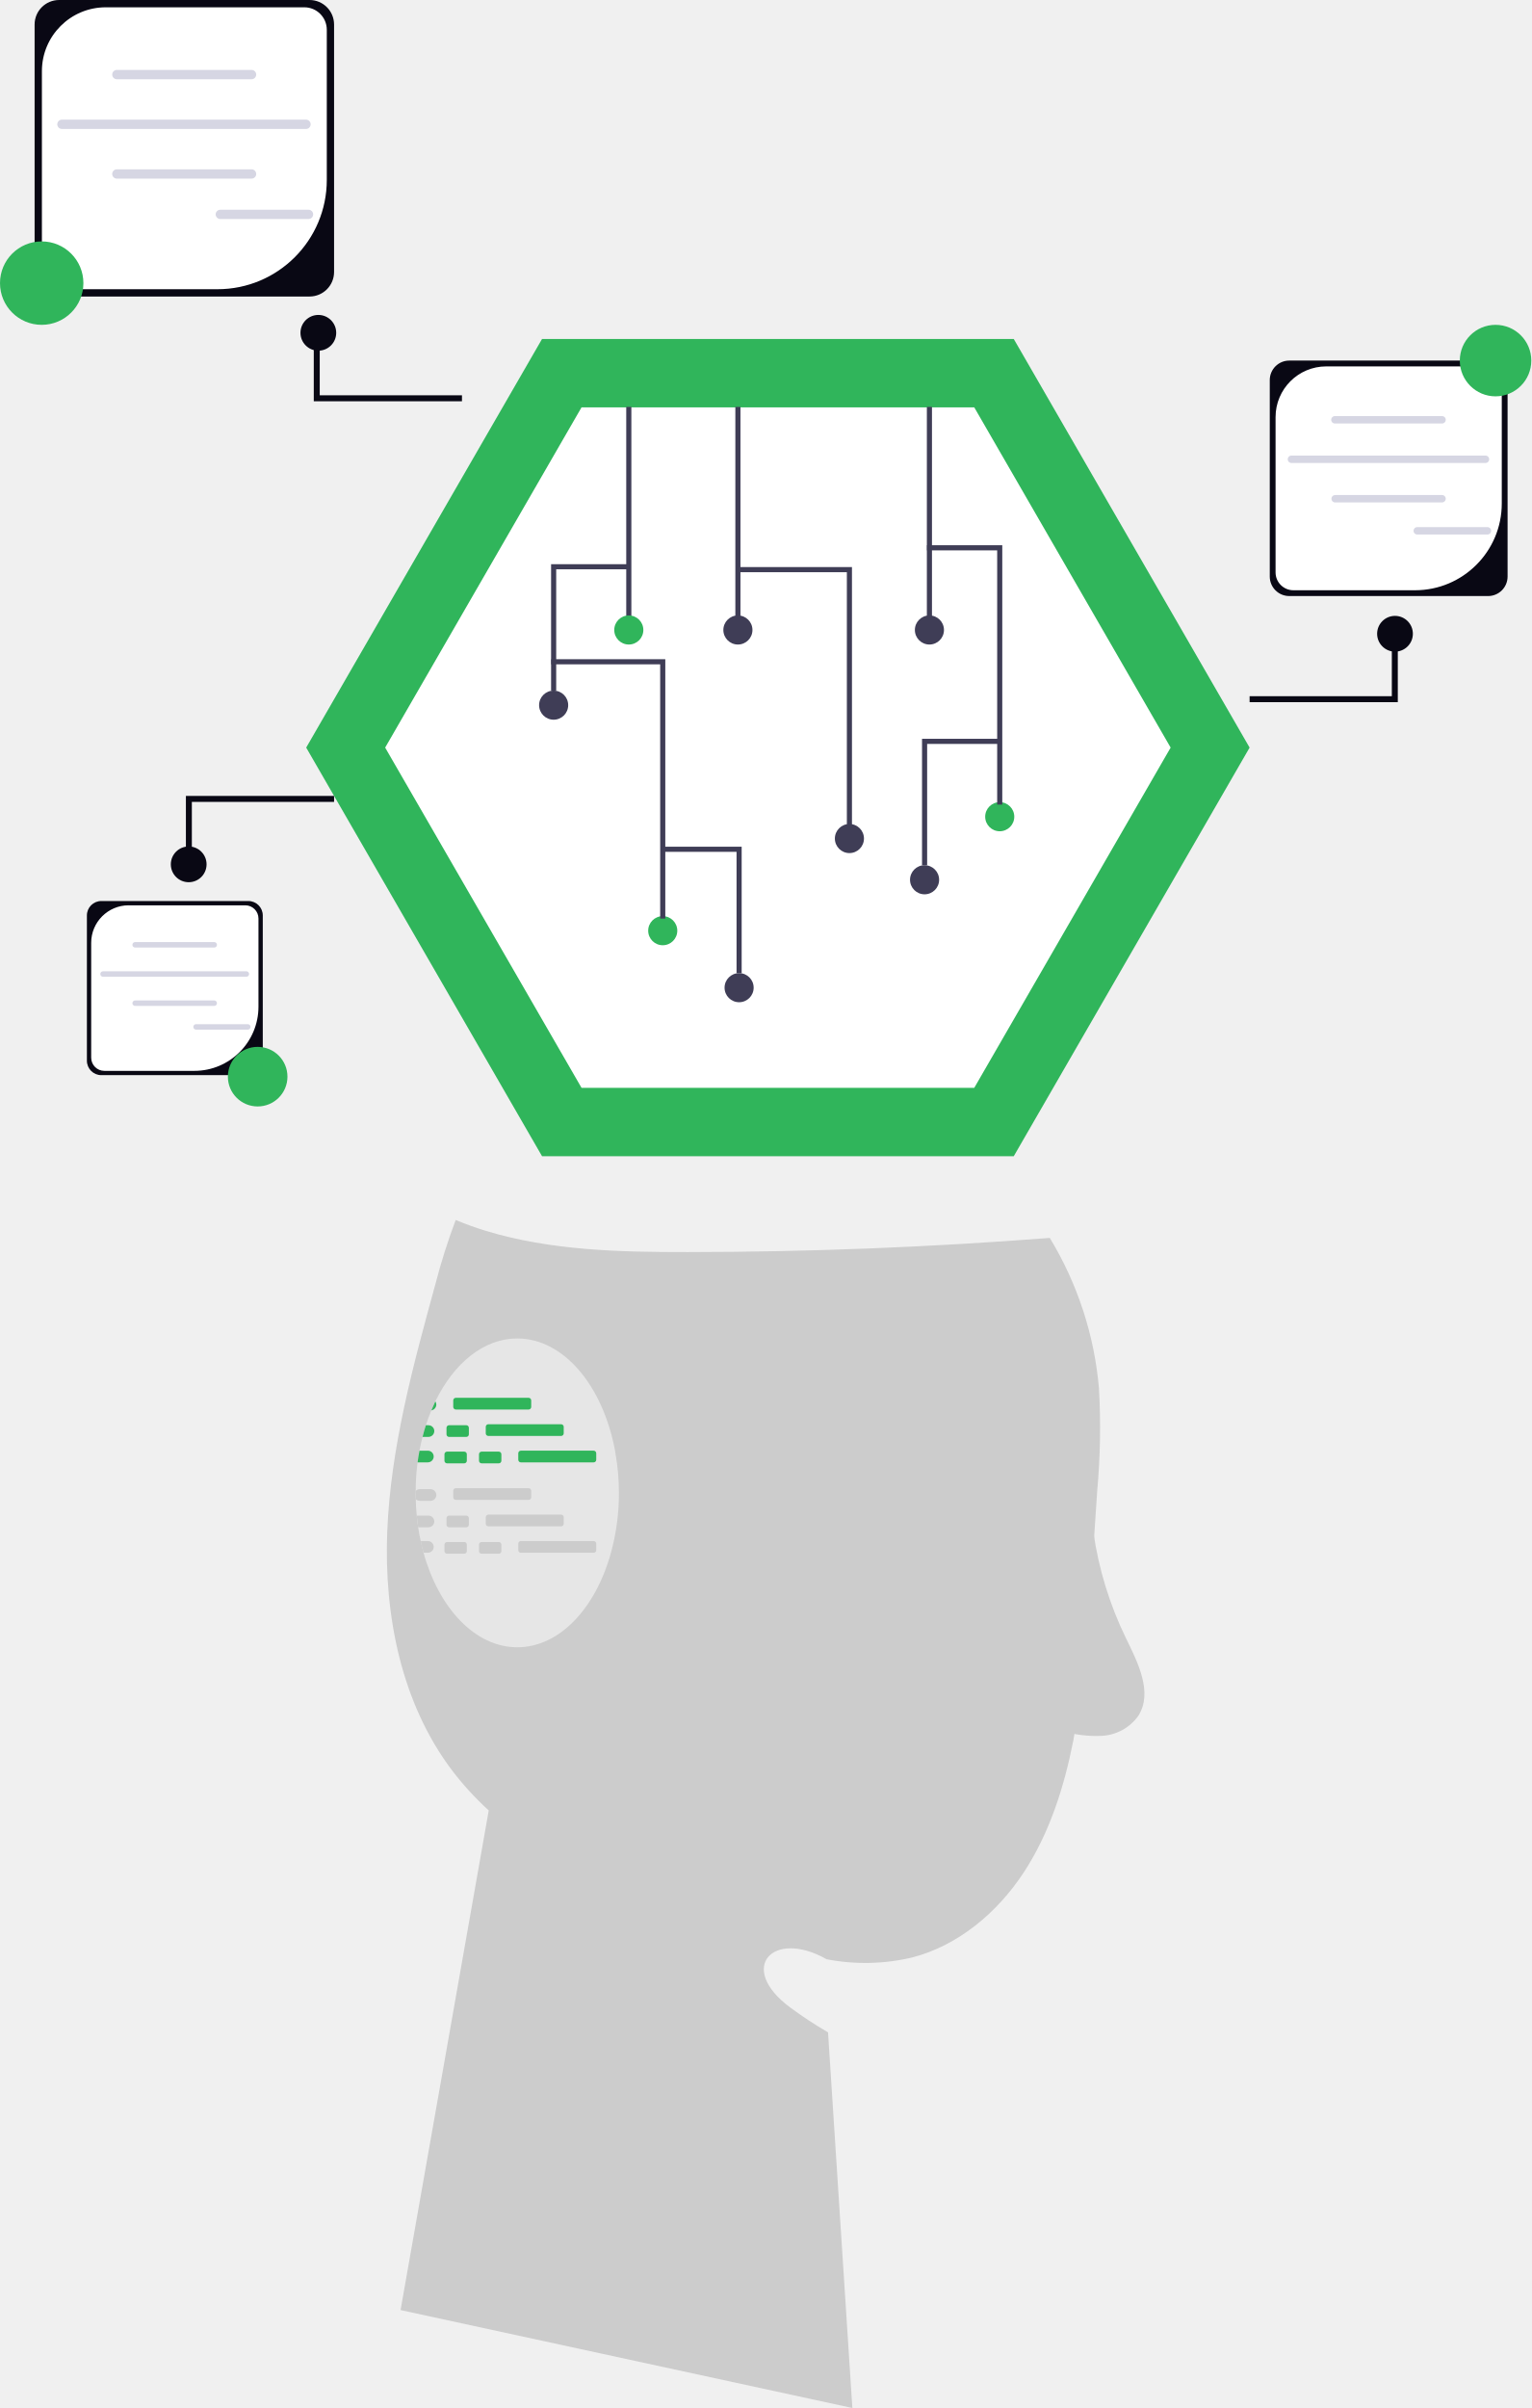
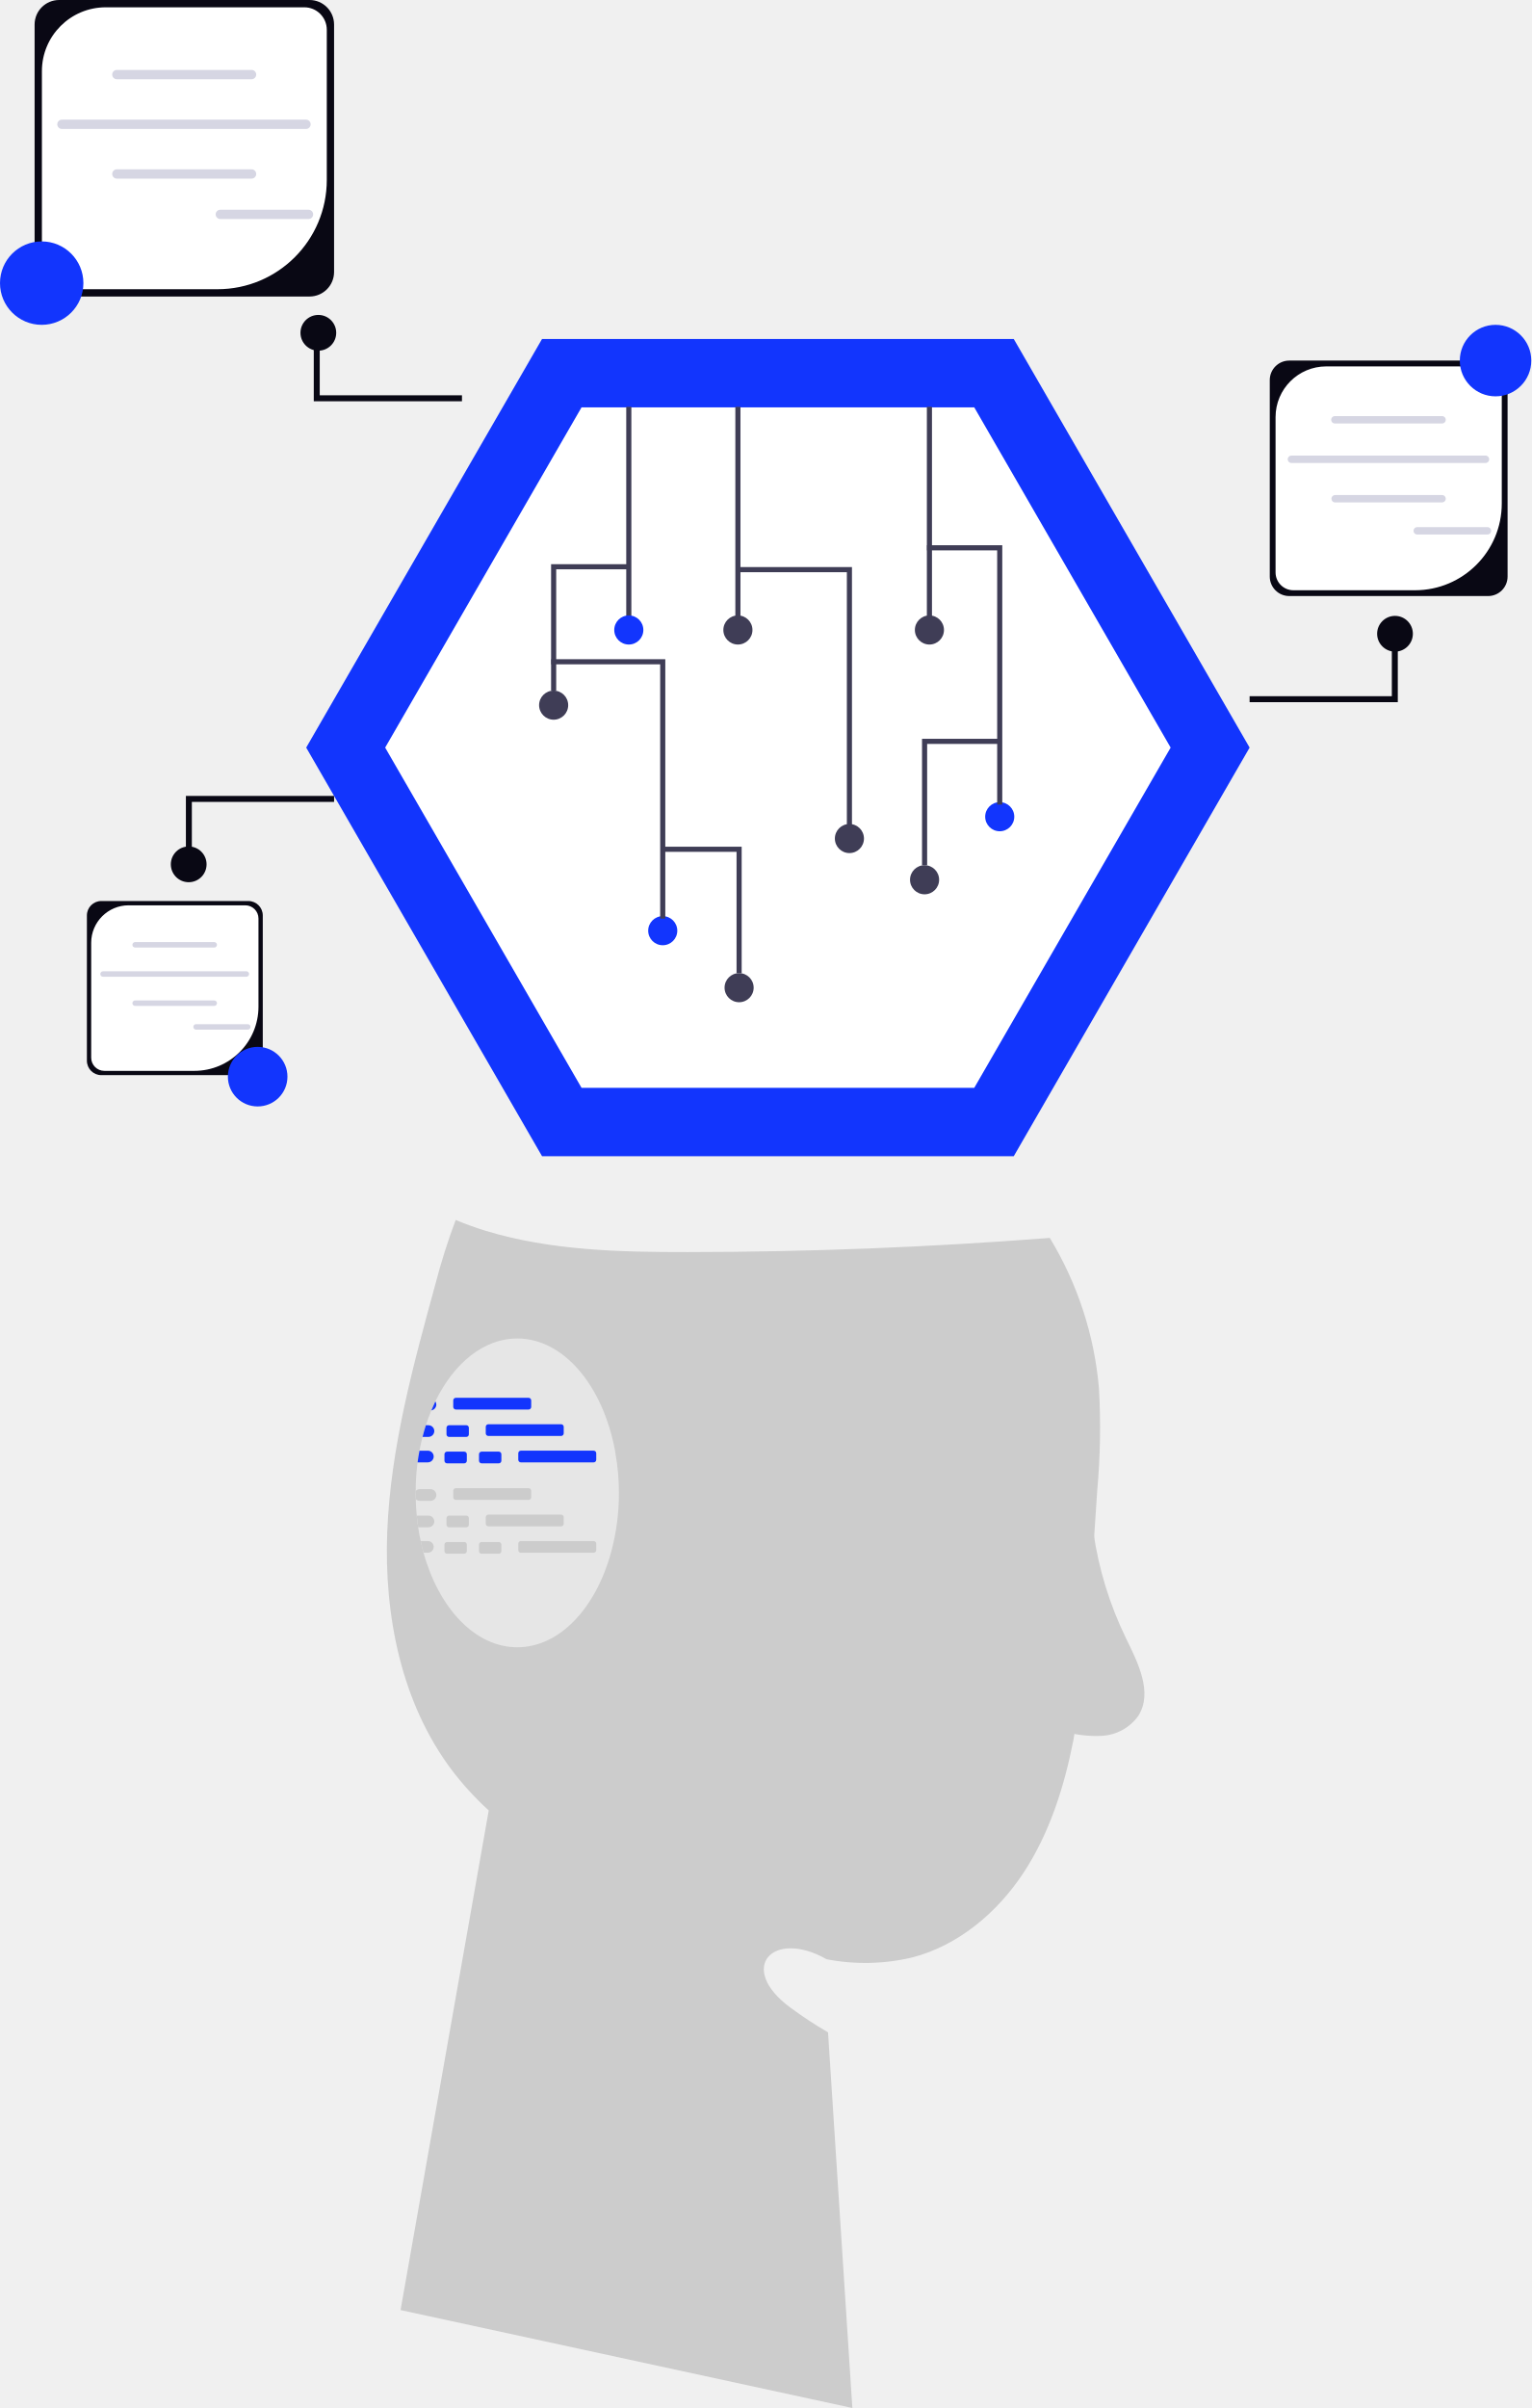
<svg xmlns="http://www.w3.org/2000/svg" width="458.221" height="720.354" viewBox="0 0 458.221 720.354" role="img" artist="Katerina Limpitsouni" source="https://undraw.co/">
  <g transform="translate(-764.119 -179.451)">
    <g transform="translate(764.119 179.451)">
      <g transform="translate(115.76 364.958)">
        <path d="M1033.347,505.323q-.811,12.133-1.622,24.244a389.057,389.057,0,0,1-5.52,50.426c-2.749,13.947-7.12,27.782-14.938,39.656-7.819,11.852-19.422,21.653-33.167,25.258a60.773,60.773,0,0,1-25.732.563c-16.065-9.125-26.948,2.546-10.905,14.42a124.3,124.3,0,0,0,11.334,7.458l7.278,112.367L824.882,750.425l26.385-149.476a89.208,89.208,0,0,1-11.041-12.055c-15.119-20.076-20.323-46.236-19.332-71.336,1.014-25.123,7.706-49.615,14.353-73.837a189.966,189.966,0,0,1,6.129-19.4c2.951,1.217,5.948,2.321,8.99,3.245,19.445,5.9,40.107,6.376,60.43,6.354q54.246-.034,108.356-4.236a103.97,103.97,0,0,1,14.713,44.929,208.629,208.629,0,0,1-.518,30.711Z" transform="translate(-820.777 -424.321)" fill="#ccc" />
        <path d="M920.531,451.1a107.123,107.123,0,0,0,9.338,64.763c3.624,7.387,8.112,16.287,3.7,23.232a14.31,14.31,0,0,1-10.78,5.974,35.1,35.1,0,0,1-12.58-1.629" transform="translate(-708.701 -390.76)" fill="#ccc" />
        <path d="M885.434,486.241a66.823,66.823,0,0,1-2.231,17.327v.023c-.022.113-.068.225-.09.338-4.551,16.741-15.411,28.5-28.1,28.5-12.618,0-23.433-11.671-28.052-28.277-.316-1.149-.586-2.3-.834-3.492-.316-1.329-.563-2.7-.766-4.123-.18-1.127-.316-2.276-.428-3.447-.158-1.622-.27-3.245-.293-4.935v-.023c-.045-.631-.045-1.262-.045-1.893v-.563l.023-.023a66,66,0,0,1,.563-8.54c.158-1.194.338-2.343.563-3.492.27-1.4.563-2.771.924-4.123.293-1.194.631-2.343.992-3.492.5-1.532,1.037-3.019,1.645-4.439.383-.924.789-1.825,1.194-2.7,5.543-11.4,14.465-18.814,24.515-18.814,13.9,0,25.619,14.173,29.246,33.5.045.293.113.586.135.879v.023A66.654,66.654,0,0,1,885.434,486.241Z" transform="translate(-815.987 -404.608)" fill="#e6e6e6" />
-         <path d="M828.176,449.392a1.793,1.793,0,0,1-1.487,1.712c.383-.924.788-1.825,1.194-2.7A1.887,1.887,0,0,1,828.176,449.392Z" transform="translate(-813.368 -394.144)" fill="#30b55b" />
-         <rect width="23.331" height="3.503" rx="0.777" transform="translate(19.867 53.196)" fill="#30b55b" />
-         <path d="M829.034,453.305a1.76,1.76,0,0,1-1.758,1.758h-1.757c.293-1.194.631-2.343.991-3.492h.766A1.755,1.755,0,0,1,829.034,453.305Z" transform="translate(-814.834 -390.171)" fill="#30b55b" />
-         <rect width="6.693" height="3.503" rx="0.777" transform="translate(17.849 61.395)" fill="#30b55b" />
-         <rect width="23.331" height="3.503" rx="0.777" transform="translate(29.597 61.104)" fill="#30b55b" />
-         <rect width="6.693" height="3.503" rx="0.777" transform="translate(17.239 69.298)" fill="#30b55b" />
-         <rect width="6.693" height="3.503" rx="0.777" transform="translate(27.579 69.298)" fill="#30b55b" />
-         <path d="M829.68,456.685a1.76,1.76,0,0,1-1.758,1.758h-3.064c.158-1.194.338-2.343.563-3.492h2.5a1.74,1.74,0,0,1,1.758,1.735Z" transform="translate(-815.661 -385.935)" fill="#30b55b" />
-         <rect width="23.331" height="3.503" rx="0.777" transform="translate(39.327 69.008)" fill="#30b55b" />
+         <path d="M828.176,449.392a1.793,1.793,0,0,1-1.487,1.712c.383-.924.788-1.825,1.194-2.7A1.887,1.887,0,0,1,828.176,449.392Z" transform="translate(-813.368 -394.144)" fill="#1235fd" />
+         <rect width="23.331" height="3.503" rx="0.777" transform="translate(19.867 53.196)" fill="#1235fd" />
+         <path d="M829.034,453.305a1.76,1.76,0,0,1-1.758,1.758h-1.757c.293-1.194.631-2.343.991-3.492h.766A1.755,1.755,0,0,1,829.034,453.305Z" transform="translate(-814.834 -390.171)" fill="#1235fd" />
+         <rect width="6.693" height="3.503" rx="0.777" transform="translate(17.849 61.395)" fill="#1235fd" />
+         <rect width="23.331" height="3.503" rx="0.777" transform="translate(29.597 61.104)" fill="#1235fd" />
+         <rect width="6.693" height="3.503" rx="0.777" transform="translate(17.239 69.298)" fill="#1235fd" />
+         <rect width="6.693" height="3.503" rx="0.777" transform="translate(27.579 69.298)" fill="#1235fd" />
+         <path d="M829.68,456.685a1.76,1.76,0,0,1-1.758,1.758h-3.064c.158-1.194.338-2.343.563-3.492h2.5a1.74,1.74,0,0,1,1.758,1.735Z" transform="translate(-815.661 -385.935)" fill="#1235fd" />
+         <rect width="23.331" height="3.503" rx="0.777" transform="translate(39.327 69.008)" fill="#1235fd" />
        <path d="M830.795,461.818a1.741,1.741,0,0,1-1.758,1.735H825.86a1.781,1.781,0,0,1-1.217-.473v-.023c-.045-.631-.045-1.262-.045-1.893V460.6l.023-.023a1.733,1.733,0,0,1,1.239-.518h3.177A1.76,1.76,0,0,1,830.795,461.818Z" transform="translate(-815.987 -379.532)" fill="#ccc" />
        <rect width="23.331" height="3.503" rx="0.777" transform="translate(19.867 80.234)" fill="#ccc" />
        <path d="M830,465.306a1.76,1.76,0,0,1-1.758,1.758h-3.064c-.18-1.127-.315-2.276-.428-3.447a.766.766,0,0,1,.315-.045h3.177A1.755,1.755,0,0,1,830,465.306Z" transform="translate(-815.799 -375.134)" fill="#ccc" />
        <rect width="6.693" height="3.503" rx="0.777" transform="translate(17.849 88.433)" fill="#ccc" />
        <rect width="23.331" height="3.503" rx="0.777" transform="translate(29.597 88.142)" fill="#ccc" />
        <rect width="6.693" height="3.503" rx="0.777" transform="translate(17.239 96.337)" fill="#ccc" />
        <rect width="6.693" height="3.503" rx="0.777" transform="translate(27.579 96.337)" fill="#ccc" />
        <path d="M829.154,468.685a1.76,1.76,0,0,1-1.757,1.758h-1.284c-.315-1.149-.586-2.3-.834-3.492H827.4a1.741,1.741,0,0,1,1.758,1.735Z" transform="translate(-815.135 -370.897)" fill="#ccc" />
        <rect width="23.331" height="3.503" rx="0.777" transform="translate(39.327 96.046)" fill="#ccc" />
      </g>
      <g transform="translate(0)">
        <g transform="translate(91.626 101.402)">
-           <path d="M271.16,145.025H130.009L59.433,267.266l70.576,122.241H271.16l70.576-122.241Z" transform="translate(-59.433 -145.025)" fill="#30b55b" />
+           <path d="M271.16,145.025H130.009L59.433,267.266l70.576,122.241H271.16l70.576-122.241Z" transform="translate(-59.433 -145.025)" fill="#1235fd" />
          <path d="M305.1,586.938H422.623l58.761-101.776L422.623,383.385H305.1L246.341,485.161Z" transform="translate(-222.711 -362.92)" fill="#fff" />
          <rect width="1.529" height="63.116" transform="translate(95.771 20.313)" fill="#3f3d56" />
-           <circle cx="4.353" cy="4.353" r="4.353" transform="translate(92.183 82.704)" fill="#30b55b" />
+           <circle cx="4.353" cy="4.353" r="4.353" transform="translate(92.183 82.704)" fill="#1235fd" />
          <rect width="1.529" height="63.116" transform="translate(128.417 20.313)" fill="#3f3d56" />
          <circle cx="4.353" cy="4.353" r="4.353" transform="translate(124.829 82.704)" fill="#3f3d56" />
          <rect width="1.529" height="63.116" transform="translate(185.728 20.313)" fill="#3f3d56" />
          <circle cx="4.353" cy="4.353" r="4.353" transform="translate(182.14 82.704)" fill="#3f3d56" />
          <circle cx="4.353" cy="4.353" r="4.353" transform="translate(158.2 145.093)" fill="#3f3d56" />
          <circle cx="4.353" cy="4.353" r="4.353" transform="translate(69.693 105.193)" fill="#3f3d56" />
          <path d="M262.538,311.859h-1.529V235.805H228.4v-1.529h34.136Z" transform="translate(-99.221 -166.041)" fill="#3f3d56" />
-           <circle cx="4.353" cy="4.353" r="4.353" transform="translate(102.34 172.661)" fill="#30b55b" />
+           <circle cx="4.353" cy="4.353" r="4.353" transform="translate(102.34 172.661)" fill="#1235fd" />
          <path d="M189.472,347.918h-1.529V271.863H155.336v-1.529h34.136Z" transform="translate(-82.016 -174.532)" fill="#3f3d56" />
-           <circle cx="4.353" cy="4.353" r="4.353" transform="translate(203.179 138.563)" fill="#30b55b" />
+           <circle cx="4.353" cy="4.353" r="4.353" transform="translate(203.179 138.563)" fill="#1235fd" />
          <path d="M324.945,303.319h-1.529V227.265h-21v-1.529h22.528Z" transform="translate(-116.649 -164.03)" fill="#3f3d56" />
          <path d="M156.814,270.969h-1.529V233.155h23.254v1.529H156.814Z" transform="translate(-82.004 -165.777)" fill="#3f3d56" />
          <circle cx="4.353" cy="4.353" r="4.353" transform="translate(125.191 189.709)" fill="#3f3d56" />
          <path d="M222.714,381.517h-1.529V345.232H199.46V343.7h23.254Z" transform="translate(-92.406 -191.808)" fill="#3f3d56" />
          <circle cx="4.353" cy="4.353" r="4.353" transform="translate(180.689 157.426)" fill="#3f3d56" />
          <path d="M302,339.291h-1.529V301.477h23.254v1.529H302Z" transform="translate(-116.19 -181.865)" fill="#3f3d56" />
        </g>
        <g transform="translate(0 0)">
          <path d="M360.564,159.982a1.784,1.784,0,0,0-1.783,1.783v57.041a1.783,1.783,0,1,0,3.565,0V161.765A1.784,1.784,0,0,0,360.564,159.982Z" transform="translate(-280.013 -156.379)" fill="#3f3d56" />
          <g transform="translate(10.355)">
            <path d="M364.3,244.644H289.357a7.343,7.343,0,0,1-7.335-7.335V163.275a7.343,7.343,0,0,1,7.335-7.335H364.3a7.343,7.343,0,0,1,7.335,7.335v74.034A7.343,7.343,0,0,1,364.3,244.644Z" transform="translate(-282.022 -155.94)" fill="#090814" />
            <path d="M303.581,158.392A19.107,19.107,0,0,0,284.474,177.5v58.506a6.72,6.72,0,0,0,6.72,6.72h45.829a32.7,32.7,0,0,0,32.7-32.7V165.112a6.72,6.72,0,0,0-6.72-6.72Z" transform="translate(-282.289 -156.207)" fill="#fff" />
            <g transform="translate(6.817 20.911)">
              <path d="M349.732,182.191h-40.3a1.395,1.395,0,0,1,0-2.789h40.3a1.395,1.395,0,1,1,0,2.789Z" transform="translate(-291.668 -179.402)" fill="#d6d6e3" />
              <path d="M349.732,215.555h-40.3a1.395,1.395,0,0,1,0-2.789h40.3a1.395,1.395,0,1,1,0,2.789Z" transform="translate(-291.668 -183.03)" fill="#d6d6e3" />
              <path d="M364.1,198.884H291.065a1.395,1.395,0,1,1,0-2.789H364.1a1.395,1.395,0,0,1,0,2.789Z" transform="translate(-289.671 -181.217)" fill="#d6d6e3" />
              <path d="M370.63,229.121H344.245a1.395,1.395,0,1,1,0-2.789H370.63a1.395,1.395,0,0,1,0,2.789Z" transform="translate(-295.453 -184.505)" fill="#d6d6e3" />
            </g>
          </g>
-           <circle cx="12.478" cy="12.478" r="12.478" transform="translate(0 72.219)" fill="#30b55b" />
+           <circle cx="12.478" cy="12.478" r="12.478" transform="translate(0 72.219)" fill="#1235fd" />
        </g>
        <g transform="translate(26.005 269.54)">
          <g transform="translate(0 0)">
            <path d="M145.145,202.271H101.132a4.313,4.313,0,0,1-4.307-4.307V154.487a4.313,4.313,0,0,1,4.307-4.307h44.013a4.313,4.313,0,0,1,4.307,4.307v43.476a4.313,4.313,0,0,1-4.307,4.307Z" transform="translate(-96.825 -150.18)" fill="#090814" />
            <path d="M109.485,151.619a11.221,11.221,0,0,0-11.221,11.224V197.2a3.947,3.947,0,0,0,3.946,3.947h26.911a19.2,19.2,0,0,0,19.2-19.2V155.569a3.946,3.946,0,0,0-3.947-3.946H109.485Z" transform="translate(-96.982 -150.337)" fill="#fff" />
            <g transform="translate(4.005 12.279)">
              <path d="M136.587,165.6H112.919a.819.819,0,0,1,0-1.638h23.668a.819.819,0,0,1,0,1.638Z" transform="translate(-102.491 -163.958)" fill="#d6d6e3" />
              <path d="M136.587,185.188H112.919a.819.819,0,1,1,0-1.638h23.668a.819.819,0,1,1,0,1.638Z" transform="translate(-102.491 -166.088)" fill="#d6d6e3" />
              <path d="M145.027,175.4h-42.89a.819.819,0,1,1,0-1.638h42.89a.819.819,0,1,1,0,1.638Z" transform="translate(-101.318 -165.023)" fill="#d6d6e3" />
              <path d="M148.86,193.155H133.366a.819.819,0,0,1,0-1.638H148.86a.819.819,0,0,1,0,1.638Z" transform="translate(-104.714 -166.954)" fill="#d6d6e3" />
            </g>
          </g>
-           <circle cx="8.913" cy="8.913" r="8.913" transform="translate(42.185 43.628)" fill="#30b55b" />
+           <circle cx="8.913" cy="8.913" r="8.913" transform="translate(42.185 43.628)" fill="#1235fd" />
        </g>
        <g transform="translate(379.963 97.176)">
          <g transform="translate(0 10.694)">
            <path d="M189.74,412.377H130.226a5.831,5.831,0,0,1-5.825-5.825V347.765a5.831,5.831,0,0,1,5.825-5.825H189.74a5.831,5.831,0,0,1,5.825,5.825v58.788a5.831,5.831,0,0,1-5.825,5.825h0Z" transform="translate(-124.401 -341.94)" fill="#090814" />
            <path d="M141.521,343.887a15.173,15.173,0,0,0-15.173,15.173v46.458a5.336,5.336,0,0,0,5.336,5.336h36.391a25.965,25.965,0,0,0,25.965-25.965V349.224a5.336,5.336,0,0,0-5.336-5.336H141.521Z" transform="translate(-124.613 -342.151)" fill="#fff" />
            <g transform="translate(5.413 16.602)">
              <path d="M178.168,362.784h-32a1.109,1.109,0,1,1,0-2.217h32a1.109,1.109,0,1,1,0,2.217Z" transform="translate(-132.06 -360.567)" fill="#d6d6e3" />
              <path d="M178.168,389.277h-32a1.109,1.109,0,0,1,0-2.217h32a1.109,1.109,0,1,1,0,2.217Z" transform="translate(-132.06 -363.447)" fill="#d6d6e3" />
              <path d="M189.579,376.04h-58a1.109,1.109,0,1,1,0-2.217h58a1.109,1.109,0,1,1,0,2.217Z" transform="translate(-130.474 -362.008)" fill="#d6d6e3" />
              <path d="M194.764,400.049H173.816a1.109,1.109,0,1,1,0-2.217h20.948a1.109,1.109,0,1,1,0,2.217Z" transform="translate(-135.066 -364.619)" fill="#d6d6e3" />
            </g>
          </g>
-           <circle cx="10.695" cy="10.695" r="10.695" transform="translate(56.868 0)" fill="#30b55b" />
+           <circle cx="10.695" cy="10.695" r="10.695" transform="translate(56.868 0)" fill="#1235fd" />
        </g>
        <g transform="translate(373.929 184.241)">
          <ellipse cx="5.348" cy="5.348" rx="5.348" ry="5.348" transform="translate(38.16 0)" fill="#090814" />
          <path d="M277.469,340.443h44.342V319.97h-1.783v18.69H277.465Z" transform="translate(-277.465 -314.623)" fill="#090814" />
        </g>
        <g transform="translate(89.912 94.211)">
          <circle cx="5.348" cy="5.348" r="5.348" transform="translate(0 0)" fill="#090814" />
          <path d="M156.752,323.958H112.409V303.486h1.783v18.69h42.563Z" transform="translate(-108.427 -298.138)" fill="#090814" />
        </g>
        <g transform="translate(51.117 238.096)">
          <ellipse cx="5.348" cy="5.348" rx="5.348" ry="5.348" transform="translate(0 15.123)" fill="#090814" />
          <path d="M321.807,319.97H277.465v20.472h1.783V321.753h42.563Z" transform="translate(-272.955 -319.97)" fill="#090814" />
        </g>
      </g>
    </g>
  </g>
</svg>
